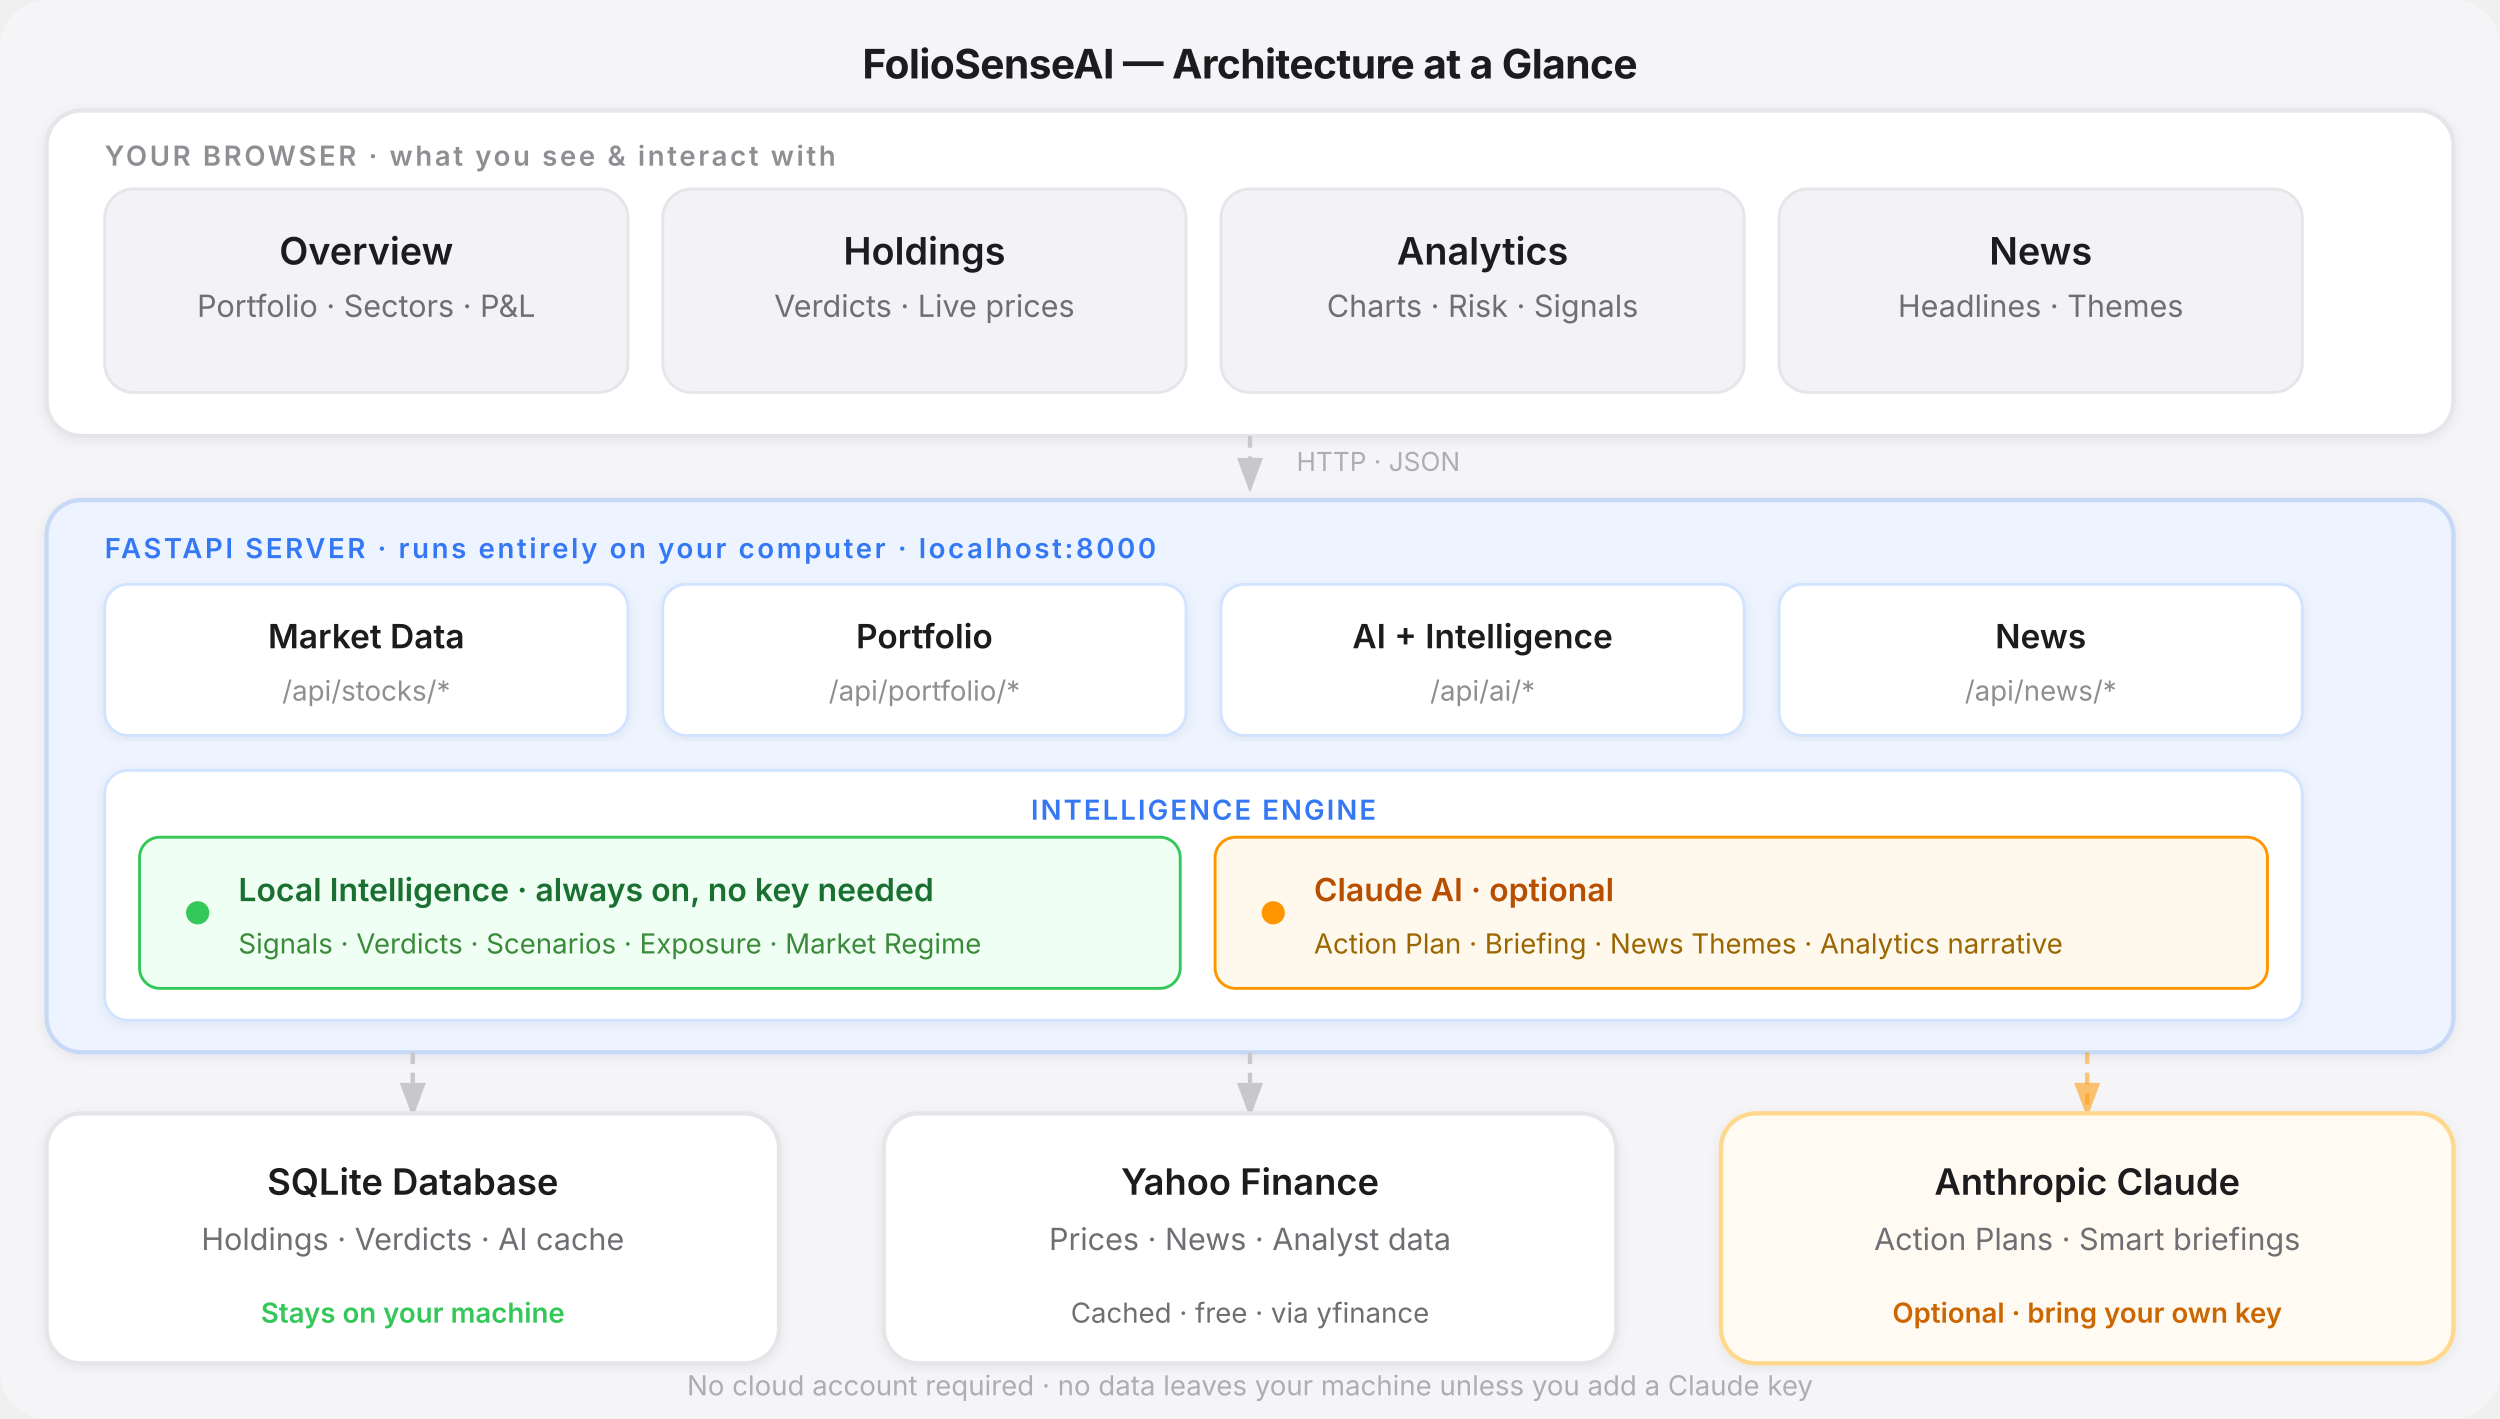
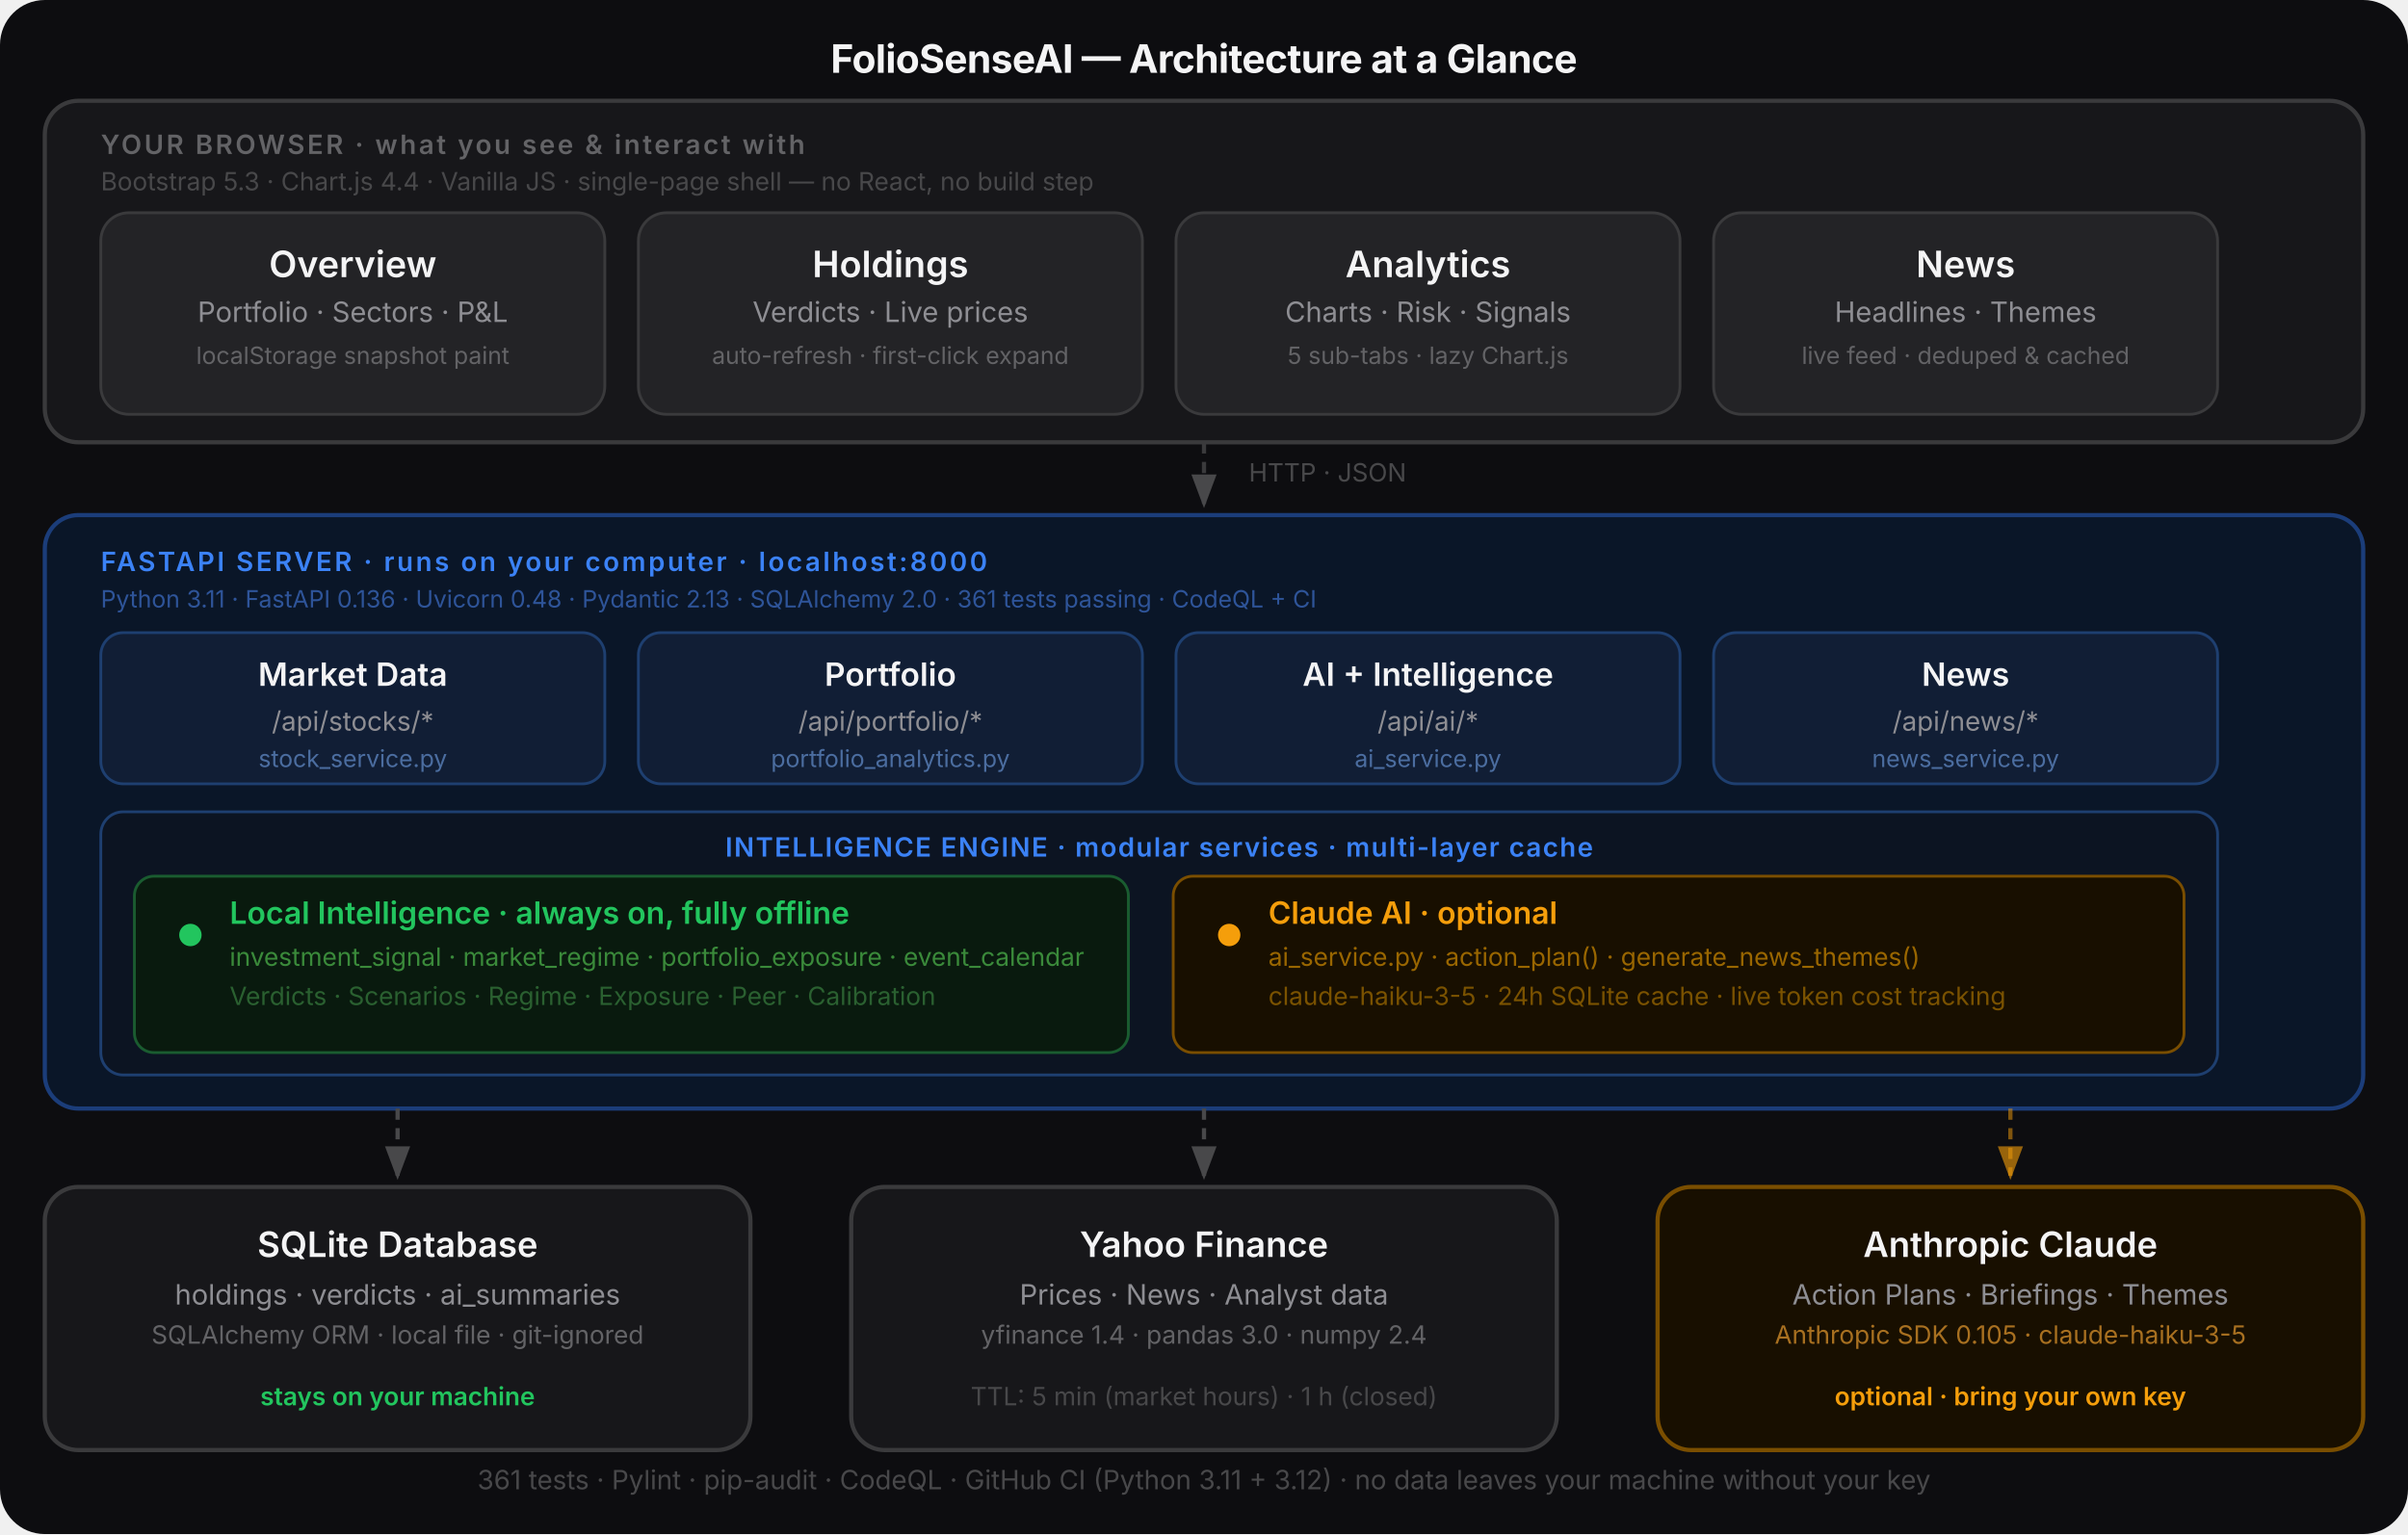
- <svg xmlns="http://www.w3.org/2000/svg" width="860" height="488" viewBox="0 0 860 488">
+ <svg xmlns="http://www.w3.org/2000/svg" width="860" height="548" viewBox="0 0 860 548">
  <defs>
-     <marker id="arr" markerWidth="8" markerHeight="6" refX="7" refY="3" orient="auto">
-       <polygon points="0 0, 8 3, 0 6" fill="#C7C7CC" />
+     <marker id="arr" markerWidth="8" markerHeight="6" refX="7" refY="3" orient="auto-start-reverse">
+       <polygon points="0 0, 8 3, 0 6" fill="#48484A" />
    </marker>
-     <marker id="arr-orange" markerWidth="8" markerHeight="6" refX="7" refY="3" orient="auto">
-       <polygon points="0 0, 8 3, 0 6" fill="#FF9500" fill-opacity="0.55" />
+     <marker id="arr-orange" markerWidth="8" markerHeight="6" refX="7" refY="3" orient="auto-start-reverse">
+       <polygon points="0 0, 8 3, 0 6" fill="#F59E0B" fill-opacity="0.6" />
    </marker>
-     <filter id="s" x="-4%" y="-4%" width="108%" height="108%">
-       <feDropShadow dx="0" dy="1" stdDeviation="2" flood-color="#00000010" />
-     </filter>
  </defs>
-   <rect width="860" height="488" rx="16" fill="#F5F5F7" />
-   <text x="430" y="27" font-family="-apple-system,BlinkMacSystemFont,'Segoe UI',system-ui,sans-serif" font-size="14" font-weight="700" fill="#1C1C1E" text-anchor="middle" letter-spacing="-0.2">FolioSenseAI — Architecture at a Glance</text>
-   <rect x="16" y="38" width="828" height="112" rx="12" fill="#FFFFFF" stroke="#E5E5EA" stroke-width="1.5" filter="url(#s)" />
-   <text x="36" y="57" font-family="-apple-system,BlinkMacSystemFont,sans-serif" font-size="9.5" font-weight="600" fill="#8E8E93" letter-spacing="0.9">YOUR BROWSER  ·  what you see &amp; interact with</text>
-   <rect x="36" y="65" width="180" height="70" rx="10" fill="#F2F2F7" stroke="#E5E5EA" stroke-width="1" />
-   <text x="126" y="91" font-family="-apple-system,BlinkMacSystemFont,sans-serif" font-size="13" font-weight="600" fill="#1C1C1E" text-anchor="middle">Overview</text>
-   <text x="126" y="109" font-family="-apple-system,BlinkMacSystemFont,sans-serif" font-size="10.5" fill="#6E6E73" text-anchor="middle">Portfolio · Sectors · P&amp;L</text>
-   <rect x="228" y="65" width="180" height="70" rx="10" fill="#F2F2F7" stroke="#E5E5EA" stroke-width="1" />
-   <text x="318" y="91" font-family="-apple-system,BlinkMacSystemFont,sans-serif" font-size="13" font-weight="600" fill="#1C1C1E" text-anchor="middle">Holdings</text>
-   <text x="318" y="109" font-family="-apple-system,BlinkMacSystemFont,sans-serif" font-size="10.5" fill="#6E6E73" text-anchor="middle">Verdicts · Live prices</text>
-   <rect x="420" y="65" width="180" height="70" rx="10" fill="#F2F2F7" stroke="#E5E5EA" stroke-width="1" />
-   <text x="510" y="91" font-family="-apple-system,BlinkMacSystemFont,sans-serif" font-size="13" font-weight="600" fill="#1C1C1E" text-anchor="middle">Analytics</text>
-   <text x="510" y="109" font-family="-apple-system,BlinkMacSystemFont,sans-serif" font-size="10.5" fill="#6E6E73" text-anchor="middle">Charts · Risk · Signals</text>
-   <rect x="612" y="65" width="180" height="70" rx="10" fill="#F2F2F7" stroke="#E5E5EA" stroke-width="1" />
-   <text x="702" y="91" font-family="-apple-system,BlinkMacSystemFont,sans-serif" font-size="13" font-weight="600" fill="#1C1C1E" text-anchor="middle">News</text>
-   <text x="702" y="109" font-family="-apple-system,BlinkMacSystemFont,sans-serif" font-size="10.5" fill="#6E6E73" text-anchor="middle">Headlines · Themes</text>
-   <line x1="430" y1="150" x2="430" y2="168" stroke="#C7C7CC" stroke-width="1.5" stroke-dasharray="4,3" marker-end="url(#arr)" />
-   <text x="446" y="162" font-family="-apple-system,BlinkMacSystemFont,sans-serif" font-size="9" fill="#AEAEB2">HTTP · JSON</text>
-   <rect x="16" y="172" width="828" height="190" rx="12" fill="#EDF4FF" stroke="#C7D9F7" stroke-width="1.5" filter="url(#s)" />
-   <text x="36" y="192" font-family="-apple-system,BlinkMacSystemFont,sans-serif" font-size="9.5" font-weight="600" fill="#3478F6" letter-spacing="0.9">FASTAPI SERVER  ·  runs entirely on your computer  ·  localhost:8000</text>
-   <rect x="36" y="201" width="180" height="52" rx="8" fill="#FFFFFF" stroke="#D1E3FF" stroke-width="1" filter="url(#s)" />
-   <text x="126" y="223" font-family="-apple-system,BlinkMacSystemFont,sans-serif" font-size="11.5" font-weight="600" fill="#1C1C1E" text-anchor="middle">Market Data</text>
-   <text x="126" y="241" font-family="-apple-system,BlinkMacSystemFont,sans-serif" font-size="9.5" fill="#8E8E93" text-anchor="middle">/api/stocks/*</text>
-   <rect x="228" y="201" width="180" height="52" rx="8" fill="#FFFFFF" stroke="#D1E3FF" stroke-width="1" filter="url(#s)" />
-   <text x="318" y="223" font-family="-apple-system,BlinkMacSystemFont,sans-serif" font-size="11.5" font-weight="600" fill="#1C1C1E" text-anchor="middle">Portfolio</text>
-   <text x="318" y="241" font-family="-apple-system,BlinkMacSystemFont,sans-serif" font-size="9.5" fill="#8E8E93" text-anchor="middle">/api/portfolio/*</text>
-   <rect x="420" y="201" width="180" height="52" rx="8" fill="#FFFFFF" stroke="#D1E3FF" stroke-width="1" filter="url(#s)" />
-   <text x="510" y="223" font-family="-apple-system,BlinkMacSystemFont,sans-serif" font-size="11.5" font-weight="600" fill="#1C1C1E" text-anchor="middle">AI + Intelligence</text>
-   <text x="510" y="241" font-family="-apple-system,BlinkMacSystemFont,sans-serif" font-size="9.5" fill="#8E8E93" text-anchor="middle">/api/ai/*</text>
-   <rect x="612" y="201" width="180" height="52" rx="8" fill="#FFFFFF" stroke="#D1E3FF" stroke-width="1" filter="url(#s)" />
-   <text x="702" y="223" font-family="-apple-system,BlinkMacSystemFont,sans-serif" font-size="11.5" font-weight="600" fill="#1C1C1E" text-anchor="middle">News</text>
-   <text x="702" y="241" font-family="-apple-system,BlinkMacSystemFont,sans-serif" font-size="9.5" fill="#8E8E93" text-anchor="middle">/api/news/*</text>
-   <rect x="36" y="265" width="756" height="86" rx="8" fill="#FFFFFF" stroke="#D1E3FF" stroke-width="1" filter="url(#s)" />
-   <text x="414" y="282" font-family="-apple-system,BlinkMacSystemFont,sans-serif" font-size="9.5" font-weight="600" fill="#3478F6" text-anchor="middle" letter-spacing="0.7">INTELLIGENCE ENGINE</text>
-   <rect x="48" y="288" width="358" height="52" rx="7" fill="#F0FFF4" stroke="#34C759" stroke-width="1" />
-   <circle cx="68" cy="314" r="4" fill="#34C759" />
-   <text x="82" y="310" font-family="-apple-system,BlinkMacSystemFont,sans-serif" font-size="11" font-weight="600" fill="#1A7031">Local Intelligence  ·  always on, no key needed</text>
-   <text x="82" y="328" font-family="-apple-system,BlinkMacSystemFont,sans-serif" font-size="9.5" fill="#3A8A3A">Signals · Verdicts · Scenarios · Exposure · Market Regime</text>
-   <rect x="418" y="288" width="362" height="52" rx="7" fill="#FFF8ED" stroke="#FF9500" stroke-width="1" />
-   <circle cx="438" cy="314" r="4" fill="#FF9500" />
-   <text x="452" y="310" font-family="-apple-system,BlinkMacSystemFont,sans-serif" font-size="11" font-weight="600" fill="#B84E00">Claude AI  ·  optional</text>
-   <text x="452" y="328" font-family="-apple-system,BlinkMacSystemFont,sans-serif" font-size="9.5" fill="#996600">Action Plan · Briefing · News Themes · Analytics narrative</text>
-   <line x1="142" y1="362" x2="142" y2="383" stroke="#C7C7CC" stroke-width="1.5" stroke-dasharray="4,3" marker-end="url(#arr)" />
-   <line x1="430" y1="362" x2="430" y2="383" stroke="#C7C7CC" stroke-width="1.5" stroke-dasharray="4,3" marker-end="url(#arr)" />
-   <line x1="718" y1="362" x2="718" y2="383" stroke="#FF9500" stroke-opacity="0.5" stroke-width="1.5" stroke-dasharray="4,3" marker-end="url(#arr-orange)" />
-   <rect x="16" y="383" width="252" height="86" rx="12" fill="#FFFFFF" stroke="#E5E5EA" stroke-width="1.5" filter="url(#s)" />
-   <text x="142" y="411" font-family="-apple-system,BlinkMacSystemFont,sans-serif" font-size="12.5" font-weight="600" fill="#1C1C1E" text-anchor="middle">SQLite Database</text>
-   <text x="142" y="430" font-family="-apple-system,BlinkMacSystemFont,sans-serif" font-size="10.5" fill="#6E6E73" text-anchor="middle">Holdings · Verdicts · AI cache</text>
-   <text x="142" y="455" font-family="-apple-system,BlinkMacSystemFont,sans-serif" font-size="9.5" font-weight="600" fill="#34C759" text-anchor="middle">Stays on your machine</text>
-   <rect x="304" y="383" width="252" height="86" rx="12" fill="#FFFFFF" stroke="#E5E5EA" stroke-width="1.5" filter="url(#s)" />
-   <text x="430" y="411" font-family="-apple-system,BlinkMacSystemFont,sans-serif" font-size="12.5" font-weight="600" fill="#1C1C1E" text-anchor="middle">Yahoo Finance</text>
-   <text x="430" y="430" font-family="-apple-system,BlinkMacSystemFont,sans-serif" font-size="10.5" fill="#6E6E73" text-anchor="middle">Prices · News · Analyst data</text>
-   <text x="430" y="455" font-family="-apple-system,BlinkMacSystemFont,sans-serif" font-size="9.5" fill="#6E6E73" text-anchor="middle">Cached  ·  free  ·  via yfinance</text>
-   <rect x="592" y="383" width="252" height="86" rx="12" fill="#FFFAF2" stroke="#FFD88D" stroke-width="1.5" filter="url(#s)" />
-   <text x="718" y="411" font-family="-apple-system,BlinkMacSystemFont,sans-serif" font-size="12.5" font-weight="600" fill="#1C1C1E" text-anchor="middle">Anthropic Claude</text>
-   <text x="718" y="430" font-family="-apple-system,BlinkMacSystemFont,sans-serif" font-size="10.5" fill="#6E6E73" text-anchor="middle">Action Plans · Smart briefings</text>
-   <text x="718" y="455" font-family="-apple-system,BlinkMacSystemFont,sans-serif" font-size="9.5" font-weight="600" fill="#CC6600" text-anchor="middle">Optional  ·  bring your own key</text>
-   <text x="430" y="480" font-family="-apple-system,BlinkMacSystemFont,sans-serif" font-size="9.5" fill="#AEAEB2" text-anchor="middle">No cloud account required  ·  no data leaves your machine unless you add a Claude key</text>
+   <rect width="860" height="548" rx="16" fill="#0D0D10" />
+   <text x="430" y="26" font-family="-apple-system,BlinkMacSystemFont,'Segoe UI',system-ui,sans-serif" font-size="14" font-weight="700" fill="#F4F4F5" text-anchor="middle" letter-spacing="-0.2">FolioSenseAI — Architecture at a Glance</text>
+   <rect x="16" y="36" width="828" height="122" rx="12" fill="#17171A" stroke="#3A3A3C" stroke-width="1.5" />
+   <text x="36" y="55" font-family="-apple-system,BlinkMacSystemFont,sans-serif" font-size="9.5" font-weight="600" fill="#636366" letter-spacing="0.9">YOUR BROWSER  ·  what you see &amp; interact with</text>
+   <text x="36" y="68" font-family="-apple-system,BlinkMacSystemFont,sans-serif" font-size="9" fill="#48484A">Bootstrap 5.3  ·  Chart.js 4.4  ·  Vanilla JS  ·  single-page shell — no React, no build step</text>
+   <rect x="36" y="76" width="180" height="72" rx="10" fill="#232326" stroke="#3A3A3C" stroke-width="1" />
+   <text x="126" y="99" font-family="-apple-system,BlinkMacSystemFont,sans-serif" font-size="13" font-weight="600" fill="#F4F4F5" text-anchor="middle">Overview</text>
+   <text x="126" y="115" font-family="-apple-system,BlinkMacSystemFont,sans-serif" font-size="10" fill="#8E8E93" text-anchor="middle">Portfolio · Sectors · P&amp;L</text>
+   <text x="126" y="130" font-family="-apple-system,BlinkMacSystemFont,sans-serif" font-size="8.5" fill="#636366" text-anchor="middle">localStorage snapshot paint</text>
+   <rect x="228" y="76" width="180" height="72" rx="10" fill="#232326" stroke="#3A3A3C" stroke-width="1" />
+   <text x="318" y="99" font-family="-apple-system,BlinkMacSystemFont,sans-serif" font-size="13" font-weight="600" fill="#F4F4F5" text-anchor="middle">Holdings</text>
+   <text x="318" y="115" font-family="-apple-system,BlinkMacSystemFont,sans-serif" font-size="10" fill="#8E8E93" text-anchor="middle">Verdicts · Live prices</text>
+   <text x="318" y="130" font-family="-apple-system,BlinkMacSystemFont,sans-serif" font-size="8.5" fill="#636366" text-anchor="middle">auto-refresh · first-click expand</text>
+   <rect x="420" y="76" width="180" height="72" rx="10" fill="#232326" stroke="#3A3A3C" stroke-width="1" />
+   <text x="510" y="99" font-family="-apple-system,BlinkMacSystemFont,sans-serif" font-size="13" font-weight="600" fill="#F4F4F5" text-anchor="middle">Analytics</text>
+   <text x="510" y="115" font-family="-apple-system,BlinkMacSystemFont,sans-serif" font-size="10" fill="#8E8E93" text-anchor="middle">Charts · Risk · Signals</text>
+   <text x="510" y="130" font-family="-apple-system,BlinkMacSystemFont,sans-serif" font-size="8.5" fill="#636366" text-anchor="middle">5 sub-tabs · lazy Chart.js</text>
+   <rect x="612" y="76" width="180" height="72" rx="10" fill="#232326" stroke="#3A3A3C" stroke-width="1" />
+   <text x="702" y="99" font-family="-apple-system,BlinkMacSystemFont,sans-serif" font-size="13" font-weight="600" fill="#F4F4F5" text-anchor="middle">News</text>
+   <text x="702" y="115" font-family="-apple-system,BlinkMacSystemFont,sans-serif" font-size="10" fill="#8E8E93" text-anchor="middle">Headlines · Themes</text>
+   <text x="702" y="130" font-family="-apple-system,BlinkMacSystemFont,sans-serif" font-size="8.5" fill="#636366" text-anchor="middle">live feed · deduped &amp; cached</text>
+   <line x1="430" y1="158" x2="430" y2="180" stroke="#3A3A3C" stroke-width="1.5" stroke-dasharray="4,3" marker-end="url(#arr)" />
+   <text x="446" y="172" font-family="-apple-system,BlinkMacSystemFont,sans-serif" font-size="9" fill="#48484A">HTTP · JSON</text>
+   <rect x="16" y="184" width="828" height="212" rx="12" fill="#0A1628" stroke="#1B3D7A" stroke-width="1.5" />
+   <text x="36" y="204" font-family="-apple-system,BlinkMacSystemFont,sans-serif" font-size="9.5" font-weight="600" fill="#3B82F6" letter-spacing="0.9">FASTAPI SERVER  ·  runs on your computer  ·  localhost:8000</text>
+   <text x="36" y="217" font-family="-apple-system,BlinkMacSystemFont,sans-serif" font-size="8.5" fill="#2E5499">Python 3.11  ·  FastAPI 0.136  ·  Uvicorn 0.48  ·  Pydantic 2.13  ·  SQLAlchemy 2.0  ·  361 tests passing  ·  CodeQL + CI</text>
+   <rect x="36" y="226" width="180" height="54" rx="8" fill="#111E35" stroke="#1E3F70" stroke-width="1" />
+   <text x="126" y="245" font-family="-apple-system,BlinkMacSystemFont,sans-serif" font-size="11.5" font-weight="600" fill="#F4F4F5" text-anchor="middle">Market Data</text>
+   <text x="126" y="261" font-family="-apple-system,BlinkMacSystemFont,sans-serif" font-size="9.5" fill="#8E8E93" text-anchor="middle">/api/stocks/*</text>
+   <text x="126" y="274" font-family="-apple-system,BlinkMacSystemFont,sans-serif" font-size="8.5" fill="#4B6DA0" text-anchor="middle">stock_service.py</text>
+   <rect x="228" y="226" width="180" height="54" rx="8" fill="#111E35" stroke="#1E3F70" stroke-width="1" />
+   <text x="318" y="245" font-family="-apple-system,BlinkMacSystemFont,sans-serif" font-size="11.5" font-weight="600" fill="#F4F4F5" text-anchor="middle">Portfolio</text>
+   <text x="318" y="261" font-family="-apple-system,BlinkMacSystemFont,sans-serif" font-size="9.5" fill="#8E8E93" text-anchor="middle">/api/portfolio/*</text>
+   <text x="318" y="274" font-family="-apple-system,BlinkMacSystemFont,sans-serif" font-size="8.5" fill="#4B6DA0" text-anchor="middle">portfolio_analytics.py</text>
+   <rect x="420" y="226" width="180" height="54" rx="8" fill="#111E35" stroke="#1E3F70" stroke-width="1" />
+   <text x="510" y="245" font-family="-apple-system,BlinkMacSystemFont,sans-serif" font-size="11.5" font-weight="600" fill="#F4F4F5" text-anchor="middle">AI + Intelligence</text>
+   <text x="510" y="261" font-family="-apple-system,BlinkMacSystemFont,sans-serif" font-size="9.5" fill="#8E8E93" text-anchor="middle">/api/ai/*</text>
+   <text x="510" y="274" font-family="-apple-system,BlinkMacSystemFont,sans-serif" font-size="8.5" fill="#4B6DA0" text-anchor="middle">ai_service.py</text>
+   <rect x="612" y="226" width="180" height="54" rx="8" fill="#111E35" stroke="#1E3F70" stroke-width="1" />
+   <text x="702" y="245" font-family="-apple-system,BlinkMacSystemFont,sans-serif" font-size="11.5" font-weight="600" fill="#F4F4F5" text-anchor="middle">News</text>
+   <text x="702" y="261" font-family="-apple-system,BlinkMacSystemFont,sans-serif" font-size="9.5" fill="#8E8E93" text-anchor="middle">/api/news/*</text>
+   <text x="702" y="274" font-family="-apple-system,BlinkMacSystemFont,sans-serif" font-size="8.5" fill="#4B6DA0" text-anchor="middle">news_service.py</text>
+   <rect x="36" y="290" width="756" height="94" rx="8" fill="#0C1422" stroke="#1E3F70" stroke-width="1" />
+   <text x="414" y="306" font-family="-apple-system,BlinkMacSystemFont,sans-serif" font-size="9.5" font-weight="600" fill="#3B82F6" text-anchor="middle" letter-spacing="0.5">INTELLIGENCE ENGINE  ·  modular services  ·  multi-layer cache</text>
+   <rect x="48" y="313" width="355" height="63" rx="7" fill="#091A0E" stroke="#1A5C30" stroke-width="1" />
+   <circle cx="68" cy="334" r="4" fill="#22C55E" />
+   <text x="82" y="330" font-family="-apple-system,BlinkMacSystemFont,sans-serif" font-size="11" font-weight="600" fill="#22C55E">Local Intelligence  ·  always on, fully offline</text>
+   <text x="82" y="345" font-family="-apple-system,BlinkMacSystemFont,sans-serif" font-size="9" fill="#3A8A3A">investment_signal  ·  market_regime  ·  portfolio_exposure  ·  event_calendar</text>
+   <text x="82" y="359" font-family="-apple-system,BlinkMacSystemFont,sans-serif" font-size="9" fill="#2A6030">Verdicts  ·  Scenarios  ·  Regime  ·  Exposure  ·  Peer  ·  Calibration</text>
+   <rect x="419" y="313" width="361" height="63" rx="7" fill="#180F00" stroke="#7A4E00" stroke-width="1" />
+   <circle cx="439" cy="334" r="4" fill="#F59E0B" />
+   <text x="453" y="330" font-family="-apple-system,BlinkMacSystemFont,sans-serif" font-size="11" font-weight="600" fill="#F59E0B">Claude AI  ·  optional</text>
+   <text x="453" y="345" font-family="-apple-system,BlinkMacSystemFont,sans-serif" font-size="9" fill="#996600">ai_service.py  ·  action_plan()  ·  generate_news_themes()</text>
+   <text x="453" y="359" font-family="-apple-system,BlinkMacSystemFont,sans-serif" font-size="9" fill="#7A5200">claude-haiku-3-5  ·  24h SQLite cache  ·  live token cost tracking</text>
+   <line x1="142" y1="396" x2="142" y2="420" stroke="#48484A" stroke-width="1.5" stroke-dasharray="4,3" marker-end="url(#arr)" />
+   <line x1="430" y1="396" x2="430" y2="420" stroke="#48484A" stroke-width="1.5" stroke-dasharray="4,3" marker-end="url(#arr)" />
+   <line x1="718" y1="396" x2="718" y2="420" stroke="#F59E0B" stroke-opacity="0.5" stroke-width="1.5" stroke-dasharray="4,3" marker-end="url(#arr-orange)" />
+   <rect x="16" y="424" width="252" height="94" rx="12" fill="#17171A" stroke="#3A3A3C" stroke-width="1.5" />
+   <text x="142" y="449" font-family="-apple-system,BlinkMacSystemFont,sans-serif" font-size="12.5" font-weight="600" fill="#F4F4F5" text-anchor="middle">SQLite Database</text>
+   <text x="142" y="466" font-family="-apple-system,BlinkMacSystemFont,sans-serif" font-size="10" fill="#8E8E93" text-anchor="middle">holdings · verdicts · ai_summaries</text>
+   <text x="142" y="480" font-family="-apple-system,BlinkMacSystemFont,sans-serif" font-size="9" fill="#636366" text-anchor="middle">SQLAlchemy ORM · local file · git-ignored</text>
+   <text x="142" y="502" font-family="-apple-system,BlinkMacSystemFont,sans-serif" font-size="9" font-weight="600" fill="#22C55E" text-anchor="middle">stays on your machine</text>
+   <rect x="304" y="424" width="252" height="94" rx="12" fill="#17171A" stroke="#3A3A3C" stroke-width="1.5" />
+   <text x="430" y="449" font-family="-apple-system,BlinkMacSystemFont,sans-serif" font-size="12.5" font-weight="600" fill="#F4F4F5" text-anchor="middle">Yahoo Finance</text>
+   <text x="430" y="466" font-family="-apple-system,BlinkMacSystemFont,sans-serif" font-size="10" fill="#8E8E93" text-anchor="middle">Prices · News · Analyst data</text>
+   <text x="430" y="480" font-family="-apple-system,BlinkMacSystemFont,sans-serif" font-size="9" fill="#636366" text-anchor="middle">yfinance 1.4 · pandas 3.0 · numpy 2.4</text>
+   <text x="430" y="502" font-family="-apple-system,BlinkMacSystemFont,sans-serif" font-size="9" fill="#48484A" text-anchor="middle">TTL: 5 min (market hours) · 1 h (closed)</text>
+   <rect x="592" y="424" width="252" height="94" rx="12" fill="#180F00" stroke="#7A4E00" stroke-width="1.5" />
+   <text x="718" y="449" font-family="-apple-system,BlinkMacSystemFont,sans-serif" font-size="12.5" font-weight="600" fill="#F4F4F5" text-anchor="middle">Anthropic Claude</text>
+   <text x="718" y="466" font-family="-apple-system,BlinkMacSystemFont,sans-serif" font-size="10" fill="#8E8E93" text-anchor="middle">Action Plans · Briefings · Themes</text>
+   <text x="718" y="480" font-family="-apple-system,BlinkMacSystemFont,sans-serif" font-size="9" fill="#A87020" text-anchor="middle">Anthropic SDK 0.105 · claude-haiku-3-5</text>
+   <text x="718" y="502" font-family="-apple-system,BlinkMacSystemFont,sans-serif" font-size="9" font-weight="600" fill="#F59E0B" text-anchor="middle">optional · bring your own key</text>
+   <text x="430" y="532" font-family="-apple-system,BlinkMacSystemFont,sans-serif" font-size="9.5" fill="#48484A" text-anchor="middle">361 tests  ·  Pylint  ·  pip-audit  ·  CodeQL  ·  GitHub CI (Python 3.11 + 3.12)  ·  no data leaves your machine without your key</text>
</svg>
